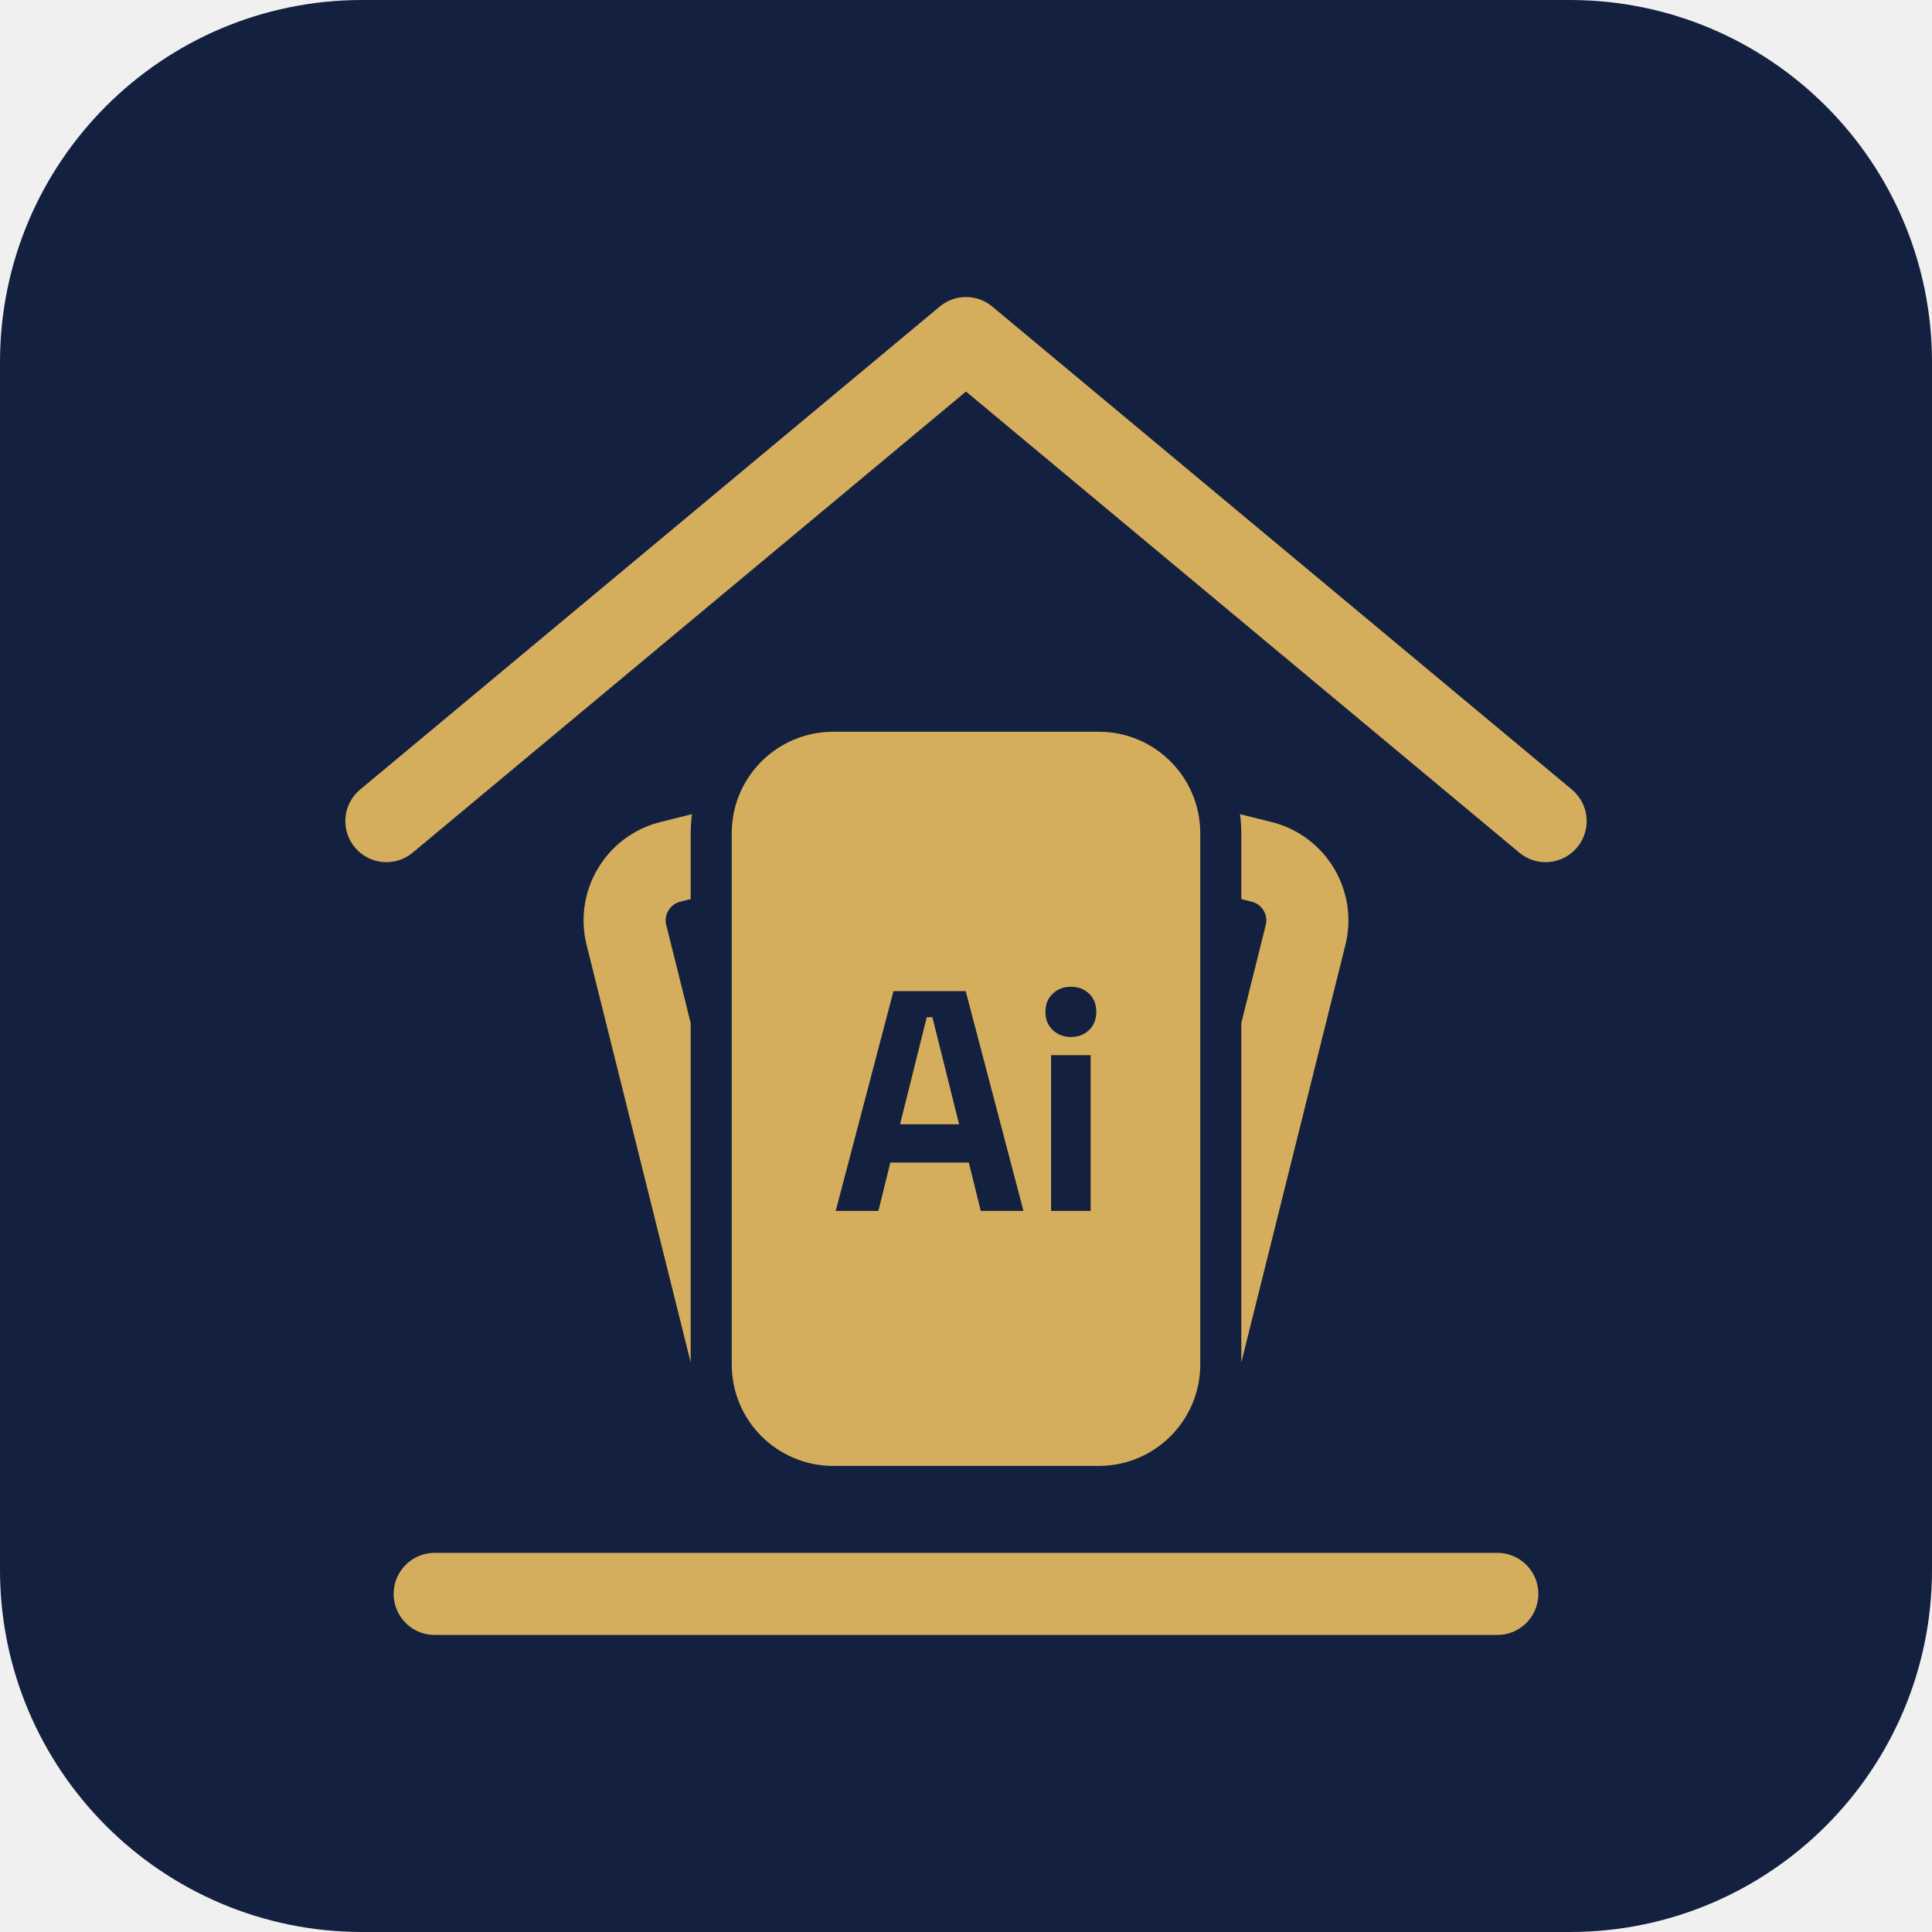
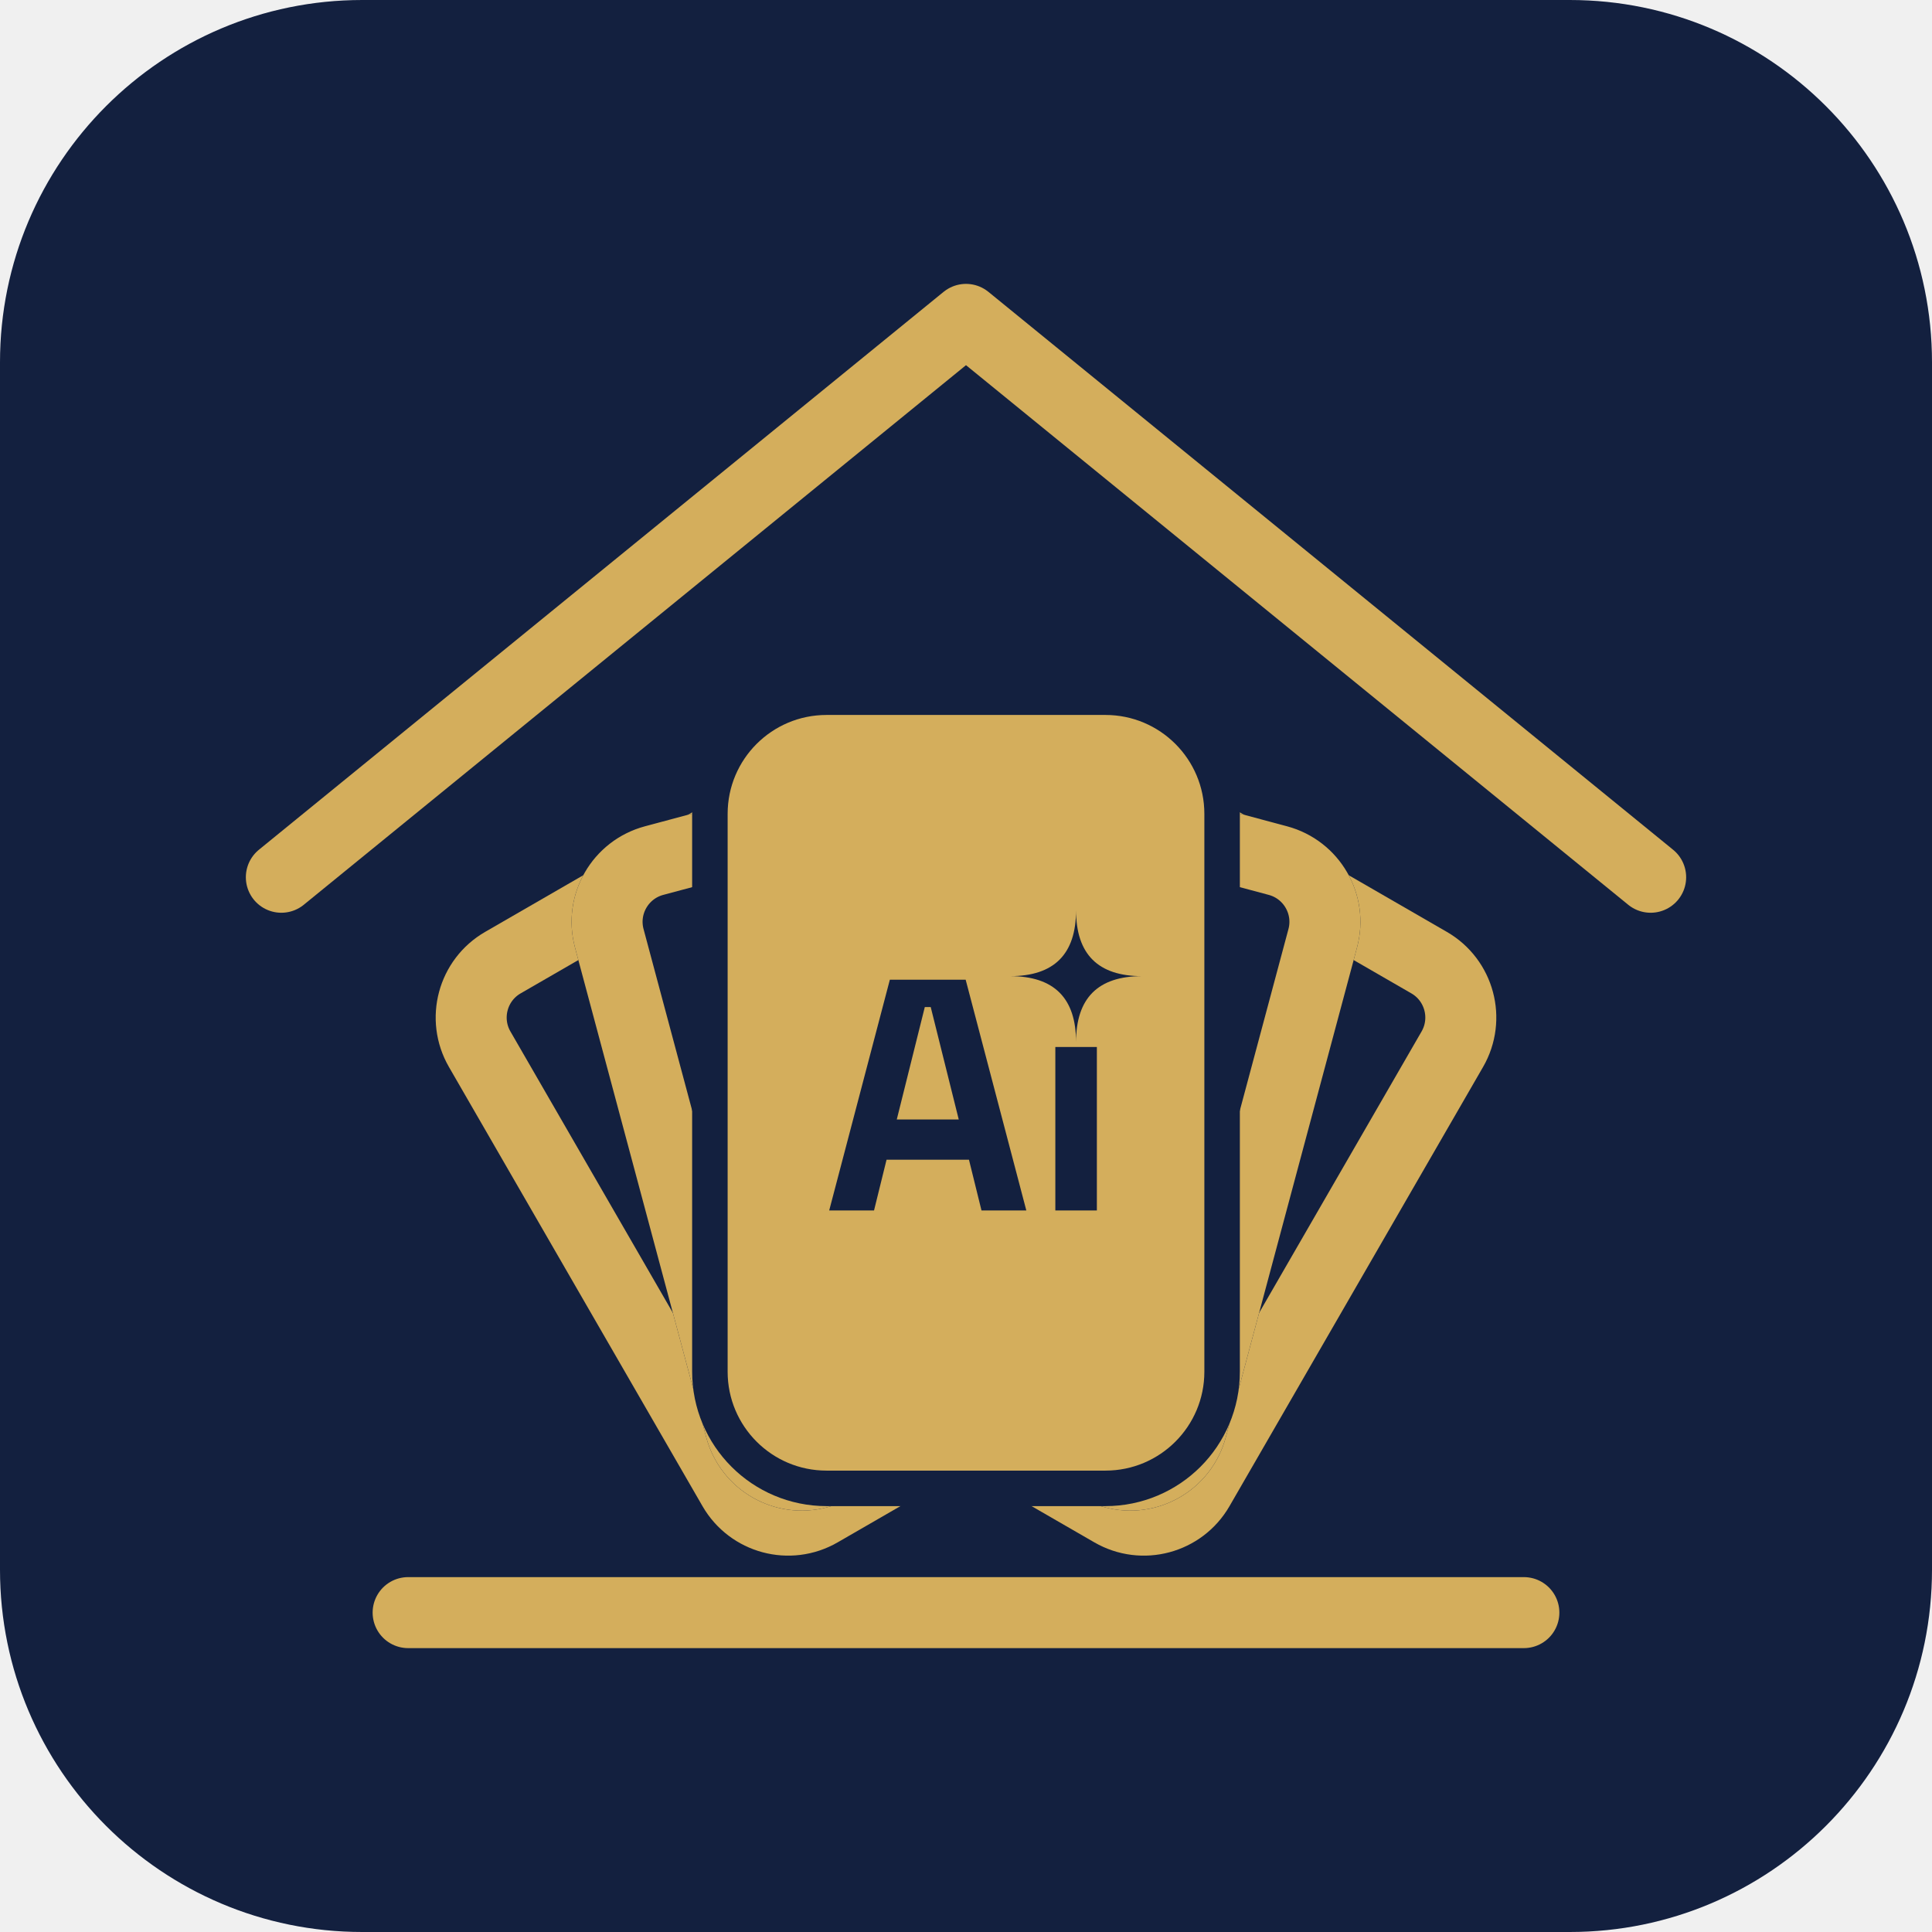
- <svg xmlns="http://www.w3.org/2000/svg" width="64" height="64" viewBox="0 0 64 64" role="img" aria-label="Ai Deal Deck">
+ <svg xmlns="http://www.w3.org/2000/svg" width="64" height="64" viewBox="0 0 64 64" role="img" aria-label="AiDealDeck">
  <rect width="64" height="64" rx="12" fill="#13203F" />
-   <g transform="translate(6.4 6.4) scale(0.8)">
+   <g transform="translate(5.12 5.12) scale(0.84)">
    <defs>
-       <clipPath id="k" clipPathUnits="userSpaceOnUse">
-         <path clip-rule="evenodd" d="M-10 -10 H74 V74 H-10 Z M26.5 19.6 H37.5 A5.9 5.9 0 0 1 43.4 25.5 V47.5 A5.9 5.9 0 0 1 37.5 53.4 H26.5 A5.9 5.9 0 0 1 20.6 47.5 V25.5 A5.9 5.9 0 0 1 26.5 19.6 Z" />
-       </clipPath>
+       <mask id="k0" maskUnits="userSpaceOnUse" x="-20" y="-20" width="104" height="104">
+         <rect x="-20" y="-20" width="104" height="104" fill="#fff" />
+         <rect x="24" y="25" width="16" height="25" rx="2.5" transform="rotate(30 32 52)" fill="#000" stroke="#000" stroke-width="2.8" />
+         <rect x="24" y="25" width="16" height="25" rx="2.5" transform="rotate(-15 32 52)" fill="#000" stroke="#000" stroke-width="2.8" />
+         <rect x="24" y="25" width="16" height="25" rx="2.5" transform="rotate(15 32 52)" fill="#000" stroke="#000" stroke-width="2.8" />
+         <rect x="24" y="23" width="16" height="27" rx="2.5" fill="#000" stroke="#000" stroke-width="5.6" />
+       </mask>
+       <mask id="k1" maskUnits="userSpaceOnUse" x="-20" y="-20" width="104" height="104">
+         <rect x="-20" y="-20" width="104" height="104" fill="#fff" />
+         <rect x="24" y="25" width="16" height="25" rx="2.5" transform="rotate(-15 32 52)" fill="#000" stroke="#000" stroke-width="2.8" />
+         <rect x="24" y="25" width="16" height="25" rx="2.5" transform="rotate(15 32 52)" fill="#000" stroke="#000" stroke-width="2.8" />
+         <rect x="24" y="23" width="16" height="27" rx="2.5" fill="#000" stroke="#000" stroke-width="5.6" />
+       </mask>
+       <mask id="k2" maskUnits="userSpaceOnUse" x="-20" y="-20" width="104" height="104">
+         <rect x="-20" y="-20" width="104" height="104" fill="#fff" />
+         <rect x="24" y="25" width="16" height="25" rx="2.5" transform="rotate(15 32 52)" fill="#000" stroke="#000" stroke-width="2.8" />
+         <rect x="24" y="23" width="16" height="27" rx="2.5" fill="#000" stroke="#000" stroke-width="5.6" />
+       </mask>
+       <mask id="k3" maskUnits="userSpaceOnUse" x="-20" y="-20" width="104" height="104">
+         <rect x="-20" y="-20" width="104" height="104" fill="#fff" />
+         <rect x="24" y="23" width="16" height="27" rx="2.5" fill="#000" stroke="#000" stroke-width="5.6" />
+       </mask>
    </defs>
-     <g transform="translate(0 1.0)">
-       <g fill="none" stroke="#D4AE5C" stroke-width="3.4" stroke-linejoin="round" stroke-linecap="round">
-         <path d="M8 25 L32 5 L56 25" />
-         <g clip-path="url(#k)">
-           <rect x="20" y="25" width="16" height="24" rx="2.5" transform="rotate(-14 28 37)" />
-           <rect x="28" y="25" width="16" height="24" rx="2.5" transform="rotate(14 36 37)" />
+     <g transform="translate(0 0.5)">
+       <g fill="none" stroke="#D4AE5C" stroke-width="2.8" stroke-linejoin="round" stroke-linecap="round">
+         <path d="M5 28 L32 6 L59 28" />
+         <g mask="url(#k0)">
+           <rect x="24" y="25" width="16" height="25" rx="2.5" transform="rotate(-30 32 52)" />
+         </g>
+         <g mask="url(#k1)">
+           <rect x="24" y="25" width="16" height="25" rx="2.5" transform="rotate(30 32 52)" />
+         </g>
+         <g mask="url(#k2)">
+           <rect x="24" y="25" width="16" height="25" rx="2.5" transform="rotate(-15 32 52)" />
+         </g>
+         <g mask="url(#k3)">
+           <rect x="24" y="25" width="16" height="25" rx="2.5" transform="rotate(15 32 52)" />
        </g>
        <path d="M10 57 H54" />
      </g>
-       <path fill="#D4AE5C" fill-rule="evenodd" d="M26.5 21.3 H37.5 A4.2 4.2 0 0 1 41.7 25.5 V47.5 A4.2 4.2 0 0 1 37.5 51.7 H26.5 A4.2 4.2 0 0 1 22.3 47.5 V25.5 A4.2 4.2 0 0 1 26.5 21.3 Z M26.605 41.141 28.997 32.041H31.987L34.379 41.141H32.611L32.117 39.139H28.867L28.373 41.141ZM29.27 37.553H31.714L30.609 33.12H30.375ZM35.523 41.141V34.693H37.161V41.141ZM36.342 33.939Q35.9 33.939 35.594 33.653Q35.289 33.367 35.289 32.899Q35.289 32.431 35.594 32.145Q35.9 31.859 36.342 31.859Q36.797 31.859 37.096 32.145Q37.395 32.431 37.395 32.899Q37.395 33.367 37.096 33.653Q36.797 33.939 36.342 33.939Z" />
+       <path fill="#D4AE5C" fill-rule="evenodd" d="M26.5 21.6 H37.5 A3.9 3.9 0 0 1 41.4 25.5 V47.5 A3.9 3.9 0 0 1 37.5 51.4 H26.5 A3.9 3.9 0 0 1 22.6 47.5 V25.5 A3.9 3.9 0 0 1 26.5 21.6 Z M26.605 41.141 28.997 32.041H31.987L34.379 41.141H32.611L32.117 39.139H28.867L28.373 41.141ZM29.27 37.553H31.714L30.609 33.12H30.375Z M35.523 41.141V34.693H37.161V41.141Z M36.34 29.3 Q36.34 31.9 38.94 31.9 Q36.34 31.9 36.34 34.5 Q36.34 31.9 33.74 31.9 Q36.34 31.9 36.34 29.3 Z" />
    </g>
  </g>
</svg>
